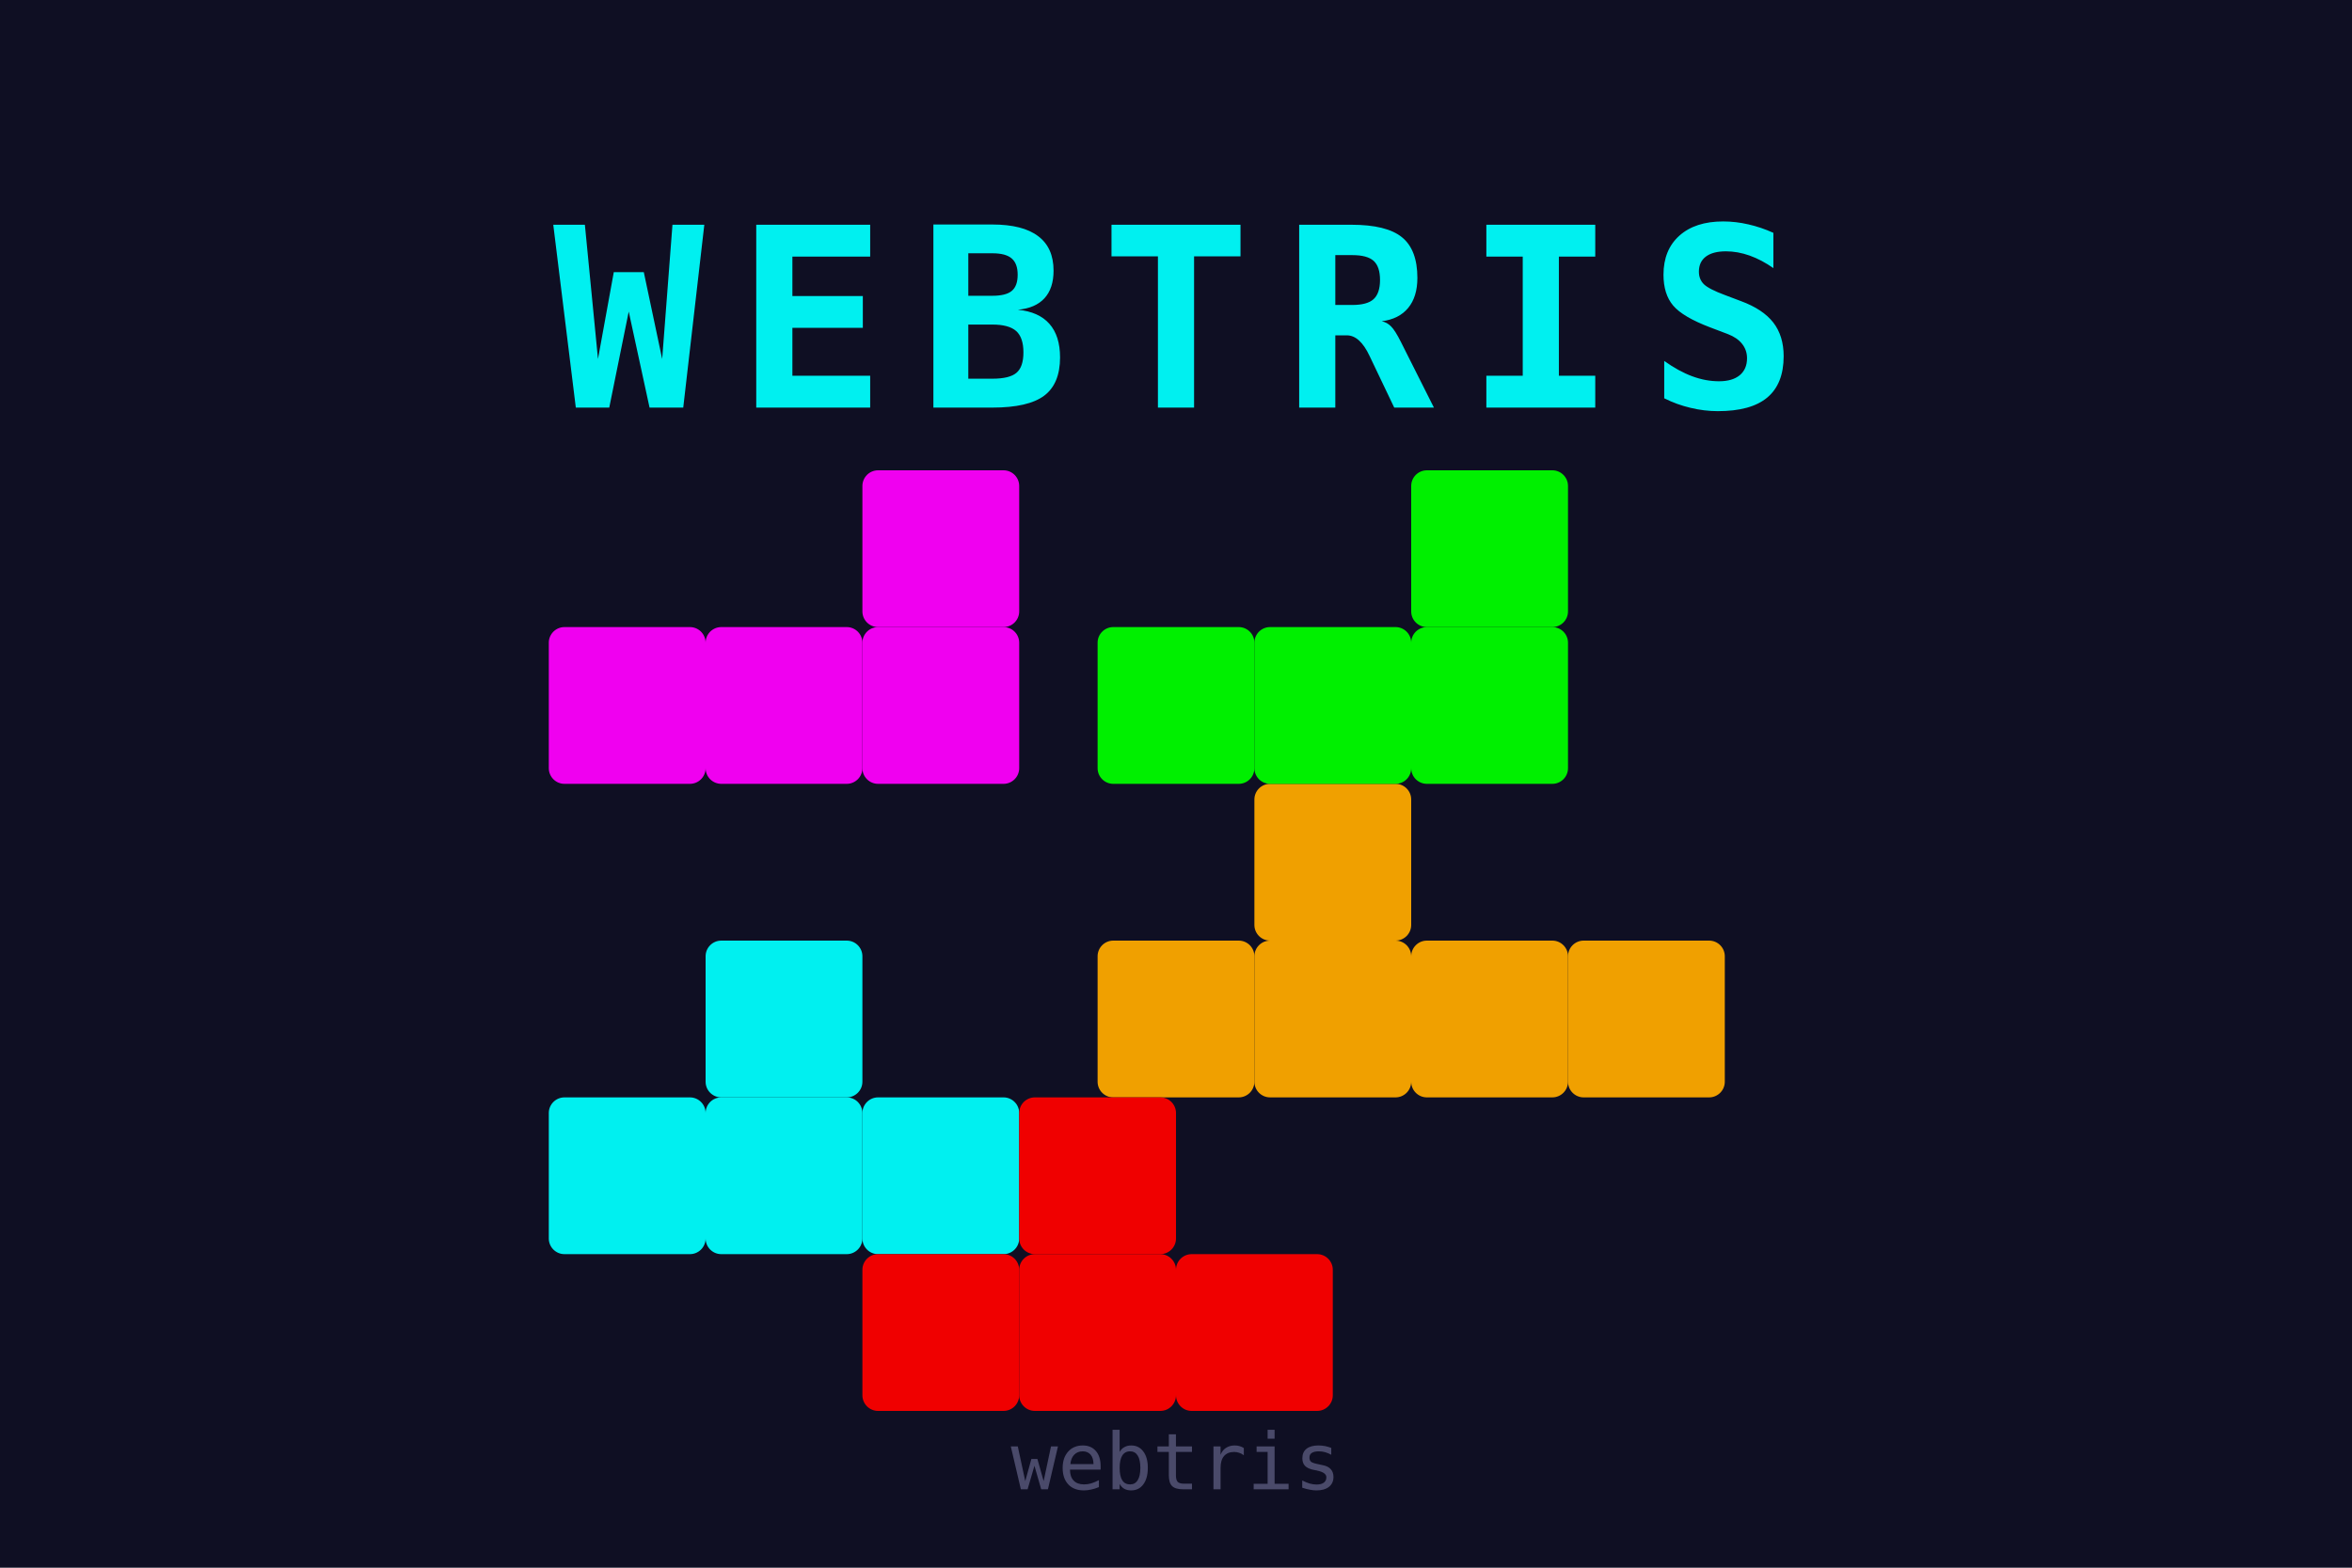
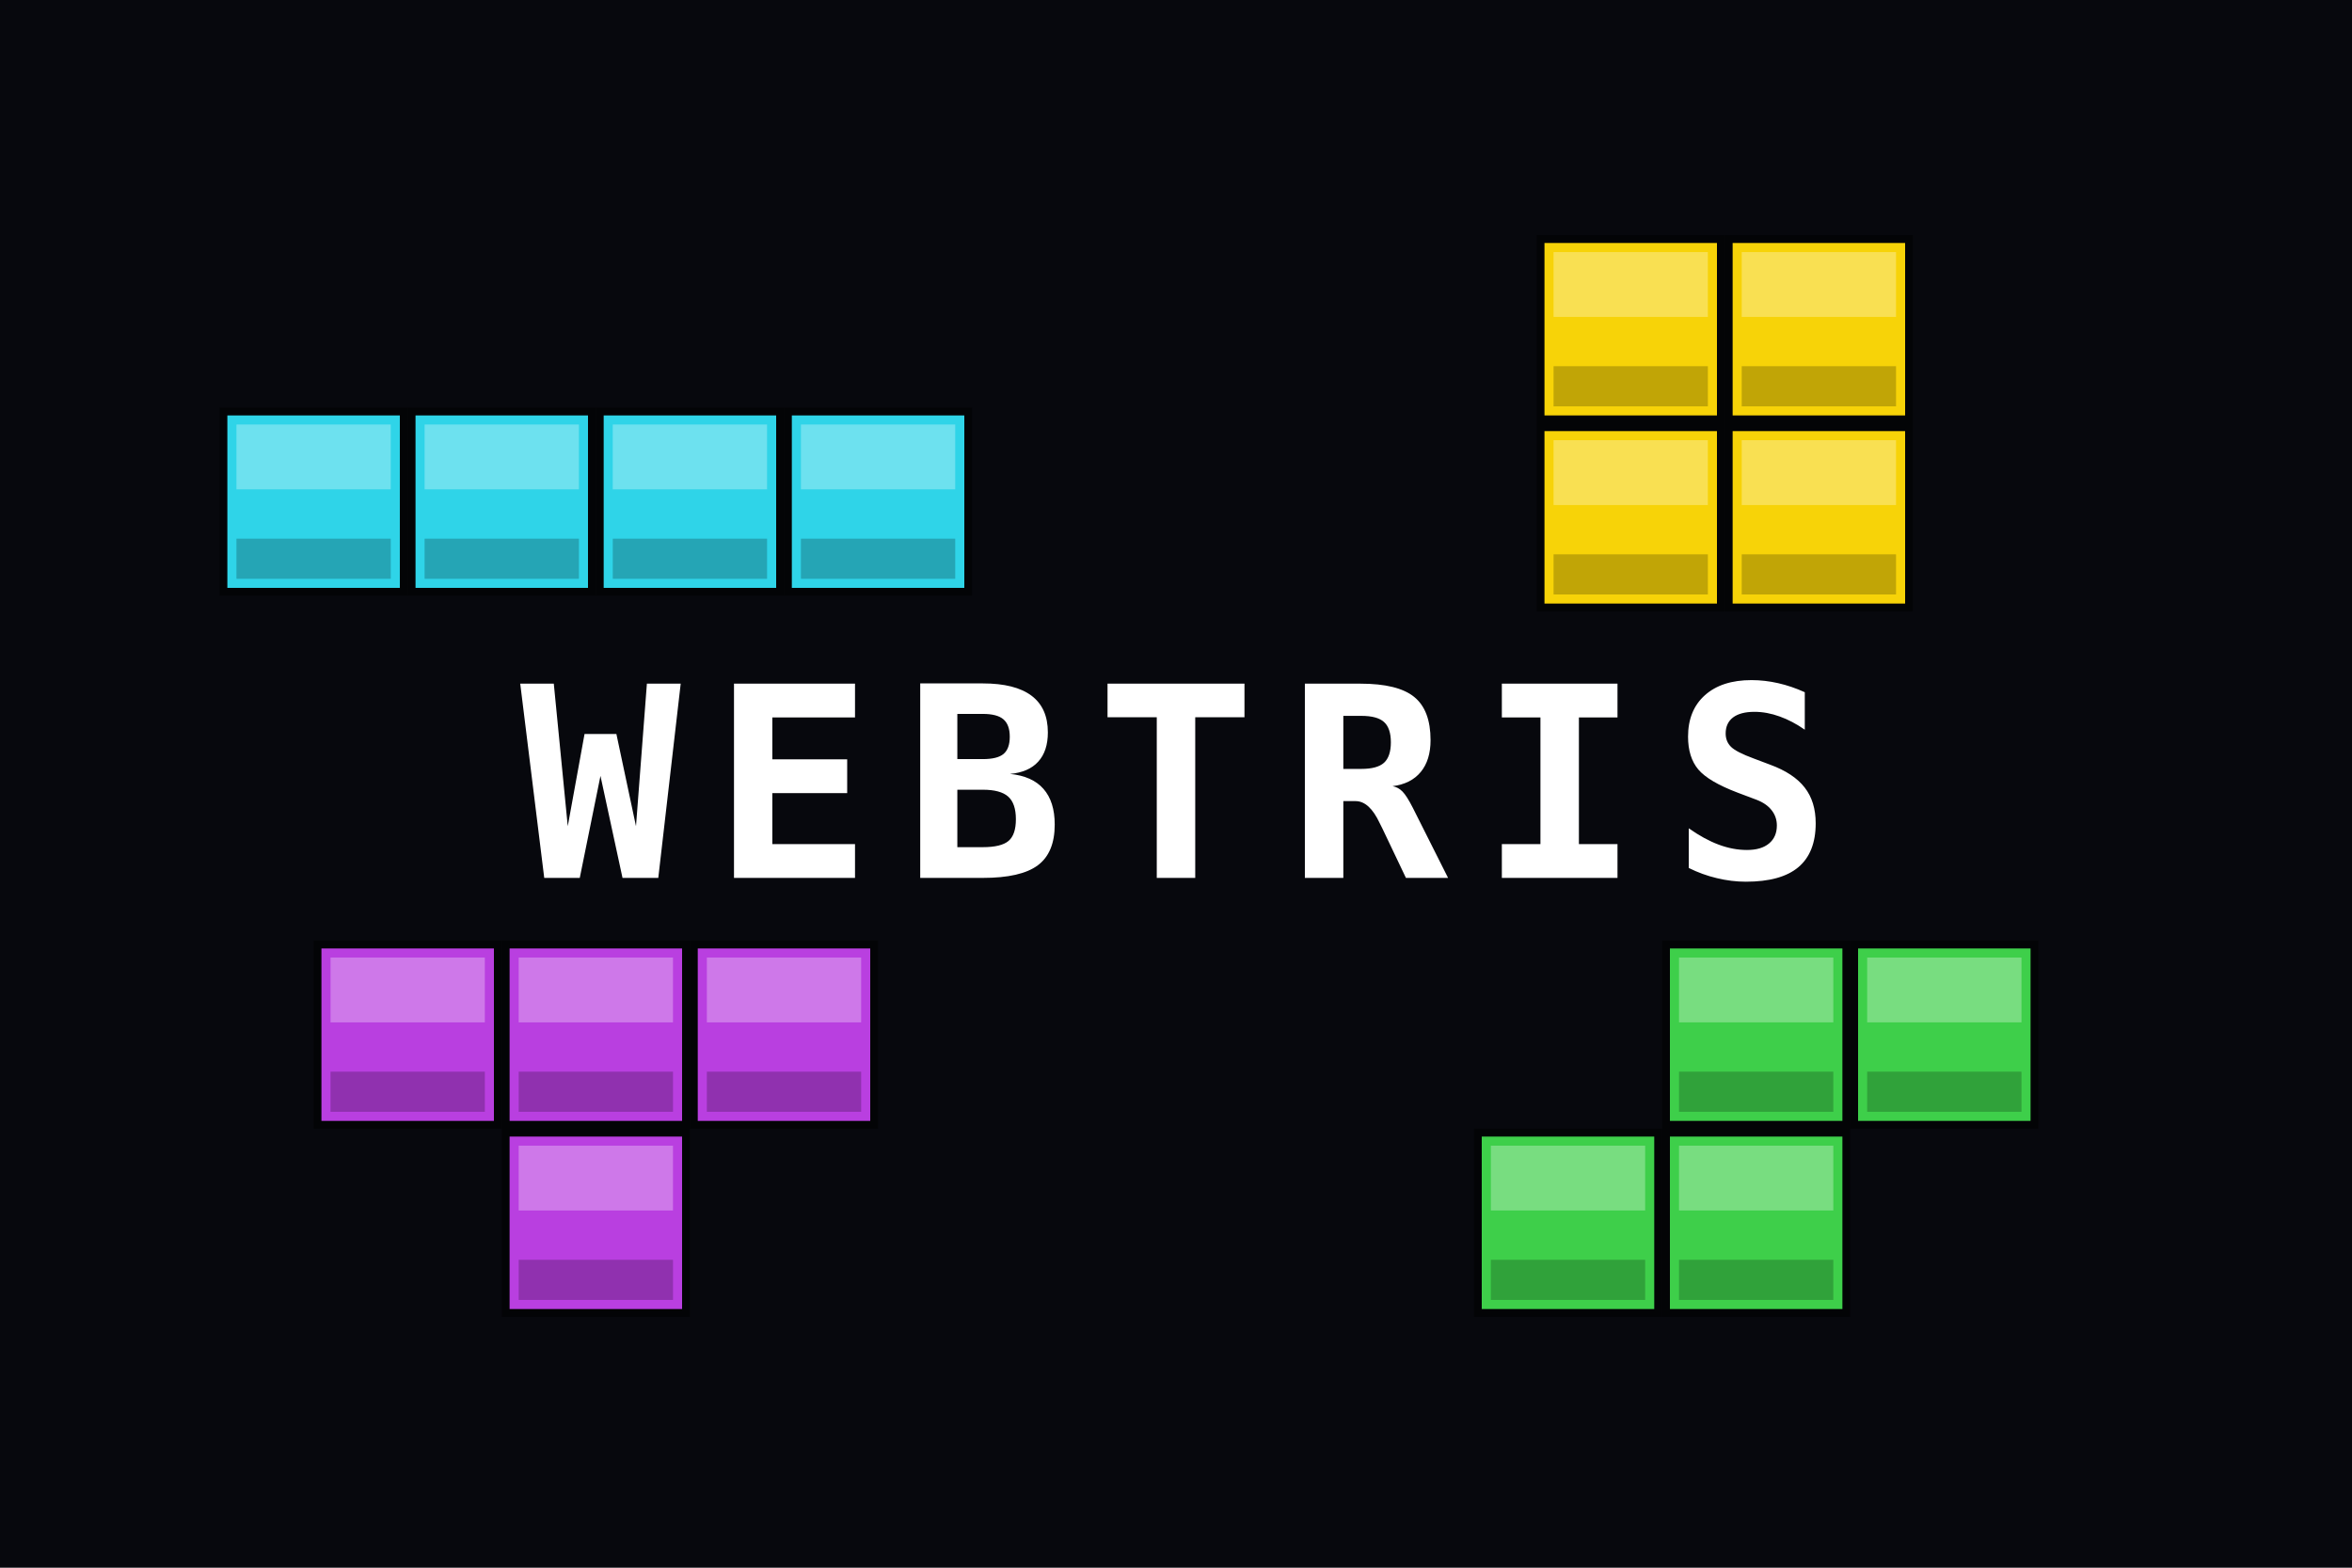
<svg xmlns="http://www.w3.org/2000/svg" width="300" height="200" viewBox="0 0 300 200">
-   <rect width="300" height="200" fill="#0f0f23" />
-   <text x="150" y="52" text-anchor="middle" font-family="monospace" font-size="32" font-weight="bold" fill="#00f0f0" letter-spacing="4">WEBTRIS</text>
-   <rect x="70" y="140" width="20" height="20" fill="#00f0f0" rx="2" />
-   <rect x="90" y="140" width="20" height="20" fill="#00f0f0" rx="2" />
-   <rect x="110" y="140" width="20" height="20" fill="#00f0f0" rx="2" />
-   <rect x="90" y="120" width="20" height="20" fill="#00f0f0" rx="2" />
-   <rect x="140" y="120" width="20" height="20" fill="#f0a000" rx="2" />
-   <rect x="160" y="120" width="20" height="20" fill="#f0a000" rx="2" />
-   <rect x="180" y="120" width="20" height="20" fill="#f0a000" rx="2" />
-   <rect x="200" y="120" width="20" height="20" fill="#f0a000" rx="2" />
-   <rect x="160" y="100" width="20" height="20" fill="#f0a000" rx="2" />
-   <rect x="70" y="80" width="20" height="20" fill="#f000f0" rx="2" />
-   <rect x="90" y="80" width="20" height="20" fill="#f000f0" rx="2" />
-   <rect x="110" y="80" width="20" height="20" fill="#f000f0" rx="2" />
-   <rect x="110" y="60" width="20" height="20" fill="#f000f0" rx="2" />
-   <rect x="140" y="80" width="20" height="20" fill="#00f000" rx="2" />
-   <rect x="160" y="80" width="20" height="20" fill="#00f000" rx="2" />
-   <rect x="180" y="80" width="20" height="20" fill="#00f000" rx="2" />
-   <rect x="180" y="60" width="20" height="20" fill="#00f000" rx="2" />
-   <rect x="110" y="160" width="20" height="20" fill="#f00000" rx="2" />
-   <rect x="130" y="160" width="20" height="20" fill="#f00000" rx="2" />
-   <rect x="150" y="160" width="20" height="20" fill="#f00000" rx="2" />
-   <rect x="130" y="140" width="20" height="20" fill="#f00000" rx="2" />
-   <text x="150" y="190" text-anchor="middle" font-family="monospace" font-size="10" fill="#4a4a6a">webtris</text>
+   <rect width="300" height="200" fill="#07080d" />
+   <defs>
+     <g id="g">
+       <rect x="2.16" y="2.16" width="19.68" height="8.27" fill="rgba(255,255,255,0.30)" />
+       <rect x="2.16" y="16.72" width="19.68" height="5.12" fill="rgba(0,0,0,0.22)" />
+     </g>
+   </defs>
+   <g>
+     <rect x="28" y="52" width="24" height="24" fill="rgba(0,0,0,0.5)" />
+     <rect x="29" y="53" width="22" height="22" fill="#2fd4e8" />
+     <use href="#g" x="28" y="52" />
+     <rect x="52" y="52" width="24" height="24" fill="rgba(0,0,0,0.5)" />
+     <rect x="53" y="53" width="22" height="22" fill="#2fd4e8" />
+     <use href="#g" x="52" y="52" />
+     <rect x="76" y="52" width="24" height="24" fill="rgba(0,0,0,0.5)" />
+     <rect x="77" y="53" width="22" height="22" fill="#2fd4e8" />
+     <use href="#g" x="76" y="52" />
+     <rect x="100" y="52" width="24" height="24" fill="rgba(0,0,0,0.5)" />
+     <rect x="101" y="53" width="22" height="22" fill="#2fd4e8" />
+     <use href="#g" x="100" y="52" />
+     <rect x="196" y="30" width="24" height="24" fill="rgba(0,0,0,0.5)" />
+     <rect x="197" y="31" width="22" height="22" fill="#f7d308" />
+     <use href="#g" x="196" y="30" />
+     <rect x="220" y="30" width="24" height="24" fill="rgba(0,0,0,0.5)" />
+     <rect x="221" y="31" width="22" height="22" fill="#f7d308" />
+     <use href="#g" x="220" y="30" />
+     <rect x="196" y="54" width="24" height="24" fill="rgba(0,0,0,0.5)" />
+     <rect x="197" y="55" width="22" height="22" fill="#f7d308" />
+     <use href="#g" x="196" y="54" />
+     <rect x="220" y="54" width="24" height="24" fill="rgba(0,0,0,0.5)" />
+     <rect x="221" y="55" width="22" height="22" fill="#f7d308" />
+     <use href="#g" x="220" y="54" />
+     <rect x="40" y="120" width="24" height="24" fill="rgba(0,0,0,0.5)" />
+     <rect x="41" y="121" width="22" height="22" fill="#b93fe0" />
+     <use href="#g" x="40" y="120" />
+     <rect x="64" y="120" width="24" height="24" fill="rgba(0,0,0,0.5)" />
+     <rect x="65" y="121" width="22" height="22" fill="#b93fe0" />
+     <use href="#g" x="64" y="120" />
+     <rect x="88" y="120" width="24" height="24" fill="rgba(0,0,0,0.5)" />
+     <rect x="89" y="121" width="22" height="22" fill="#b93fe0" />
+     <use href="#g" x="88" y="120" />
+     <rect x="64" y="144" width="24" height="24" fill="rgba(0,0,0,0.5)" />
+     <rect x="65" y="145" width="22" height="22" fill="#b93fe0" />
+     <use href="#g" x="64" y="144" />
+     <rect x="212" y="120" width="24" height="24" fill="rgba(0,0,0,0.5)" />
+     <rect x="213" y="121" width="22" height="22" fill="#3ecf4a" />
+     <use href="#g" x="212" y="120" />
+     <rect x="236" y="120" width="24" height="24" fill="rgba(0,0,0,0.5)" />
+     <rect x="237" y="121" width="22" height="22" fill="#3ecf4a" />
+     <use href="#g" x="236" y="120" />
+     <rect x="188" y="144" width="24" height="24" fill="rgba(0,0,0,0.5)" />
+     <rect x="189" y="145" width="22" height="22" fill="#3ecf4a" />
+     <use href="#g" x="188" y="144" />
+     <rect x="212" y="144" width="24" height="24" fill="rgba(0,0,0,0.5)" />
+     <rect x="213" y="145" width="22" height="22" fill="#3ecf4a" />
+     <use href="#g" x="212" y="144" />
+   </g>
+   <text x="150" y="112" text-anchor="middle" font-family="monospace" font-size="34" font-weight="bold" fill="#ffffff" letter-spacing="4">WEBTRIS</text>
</svg>
